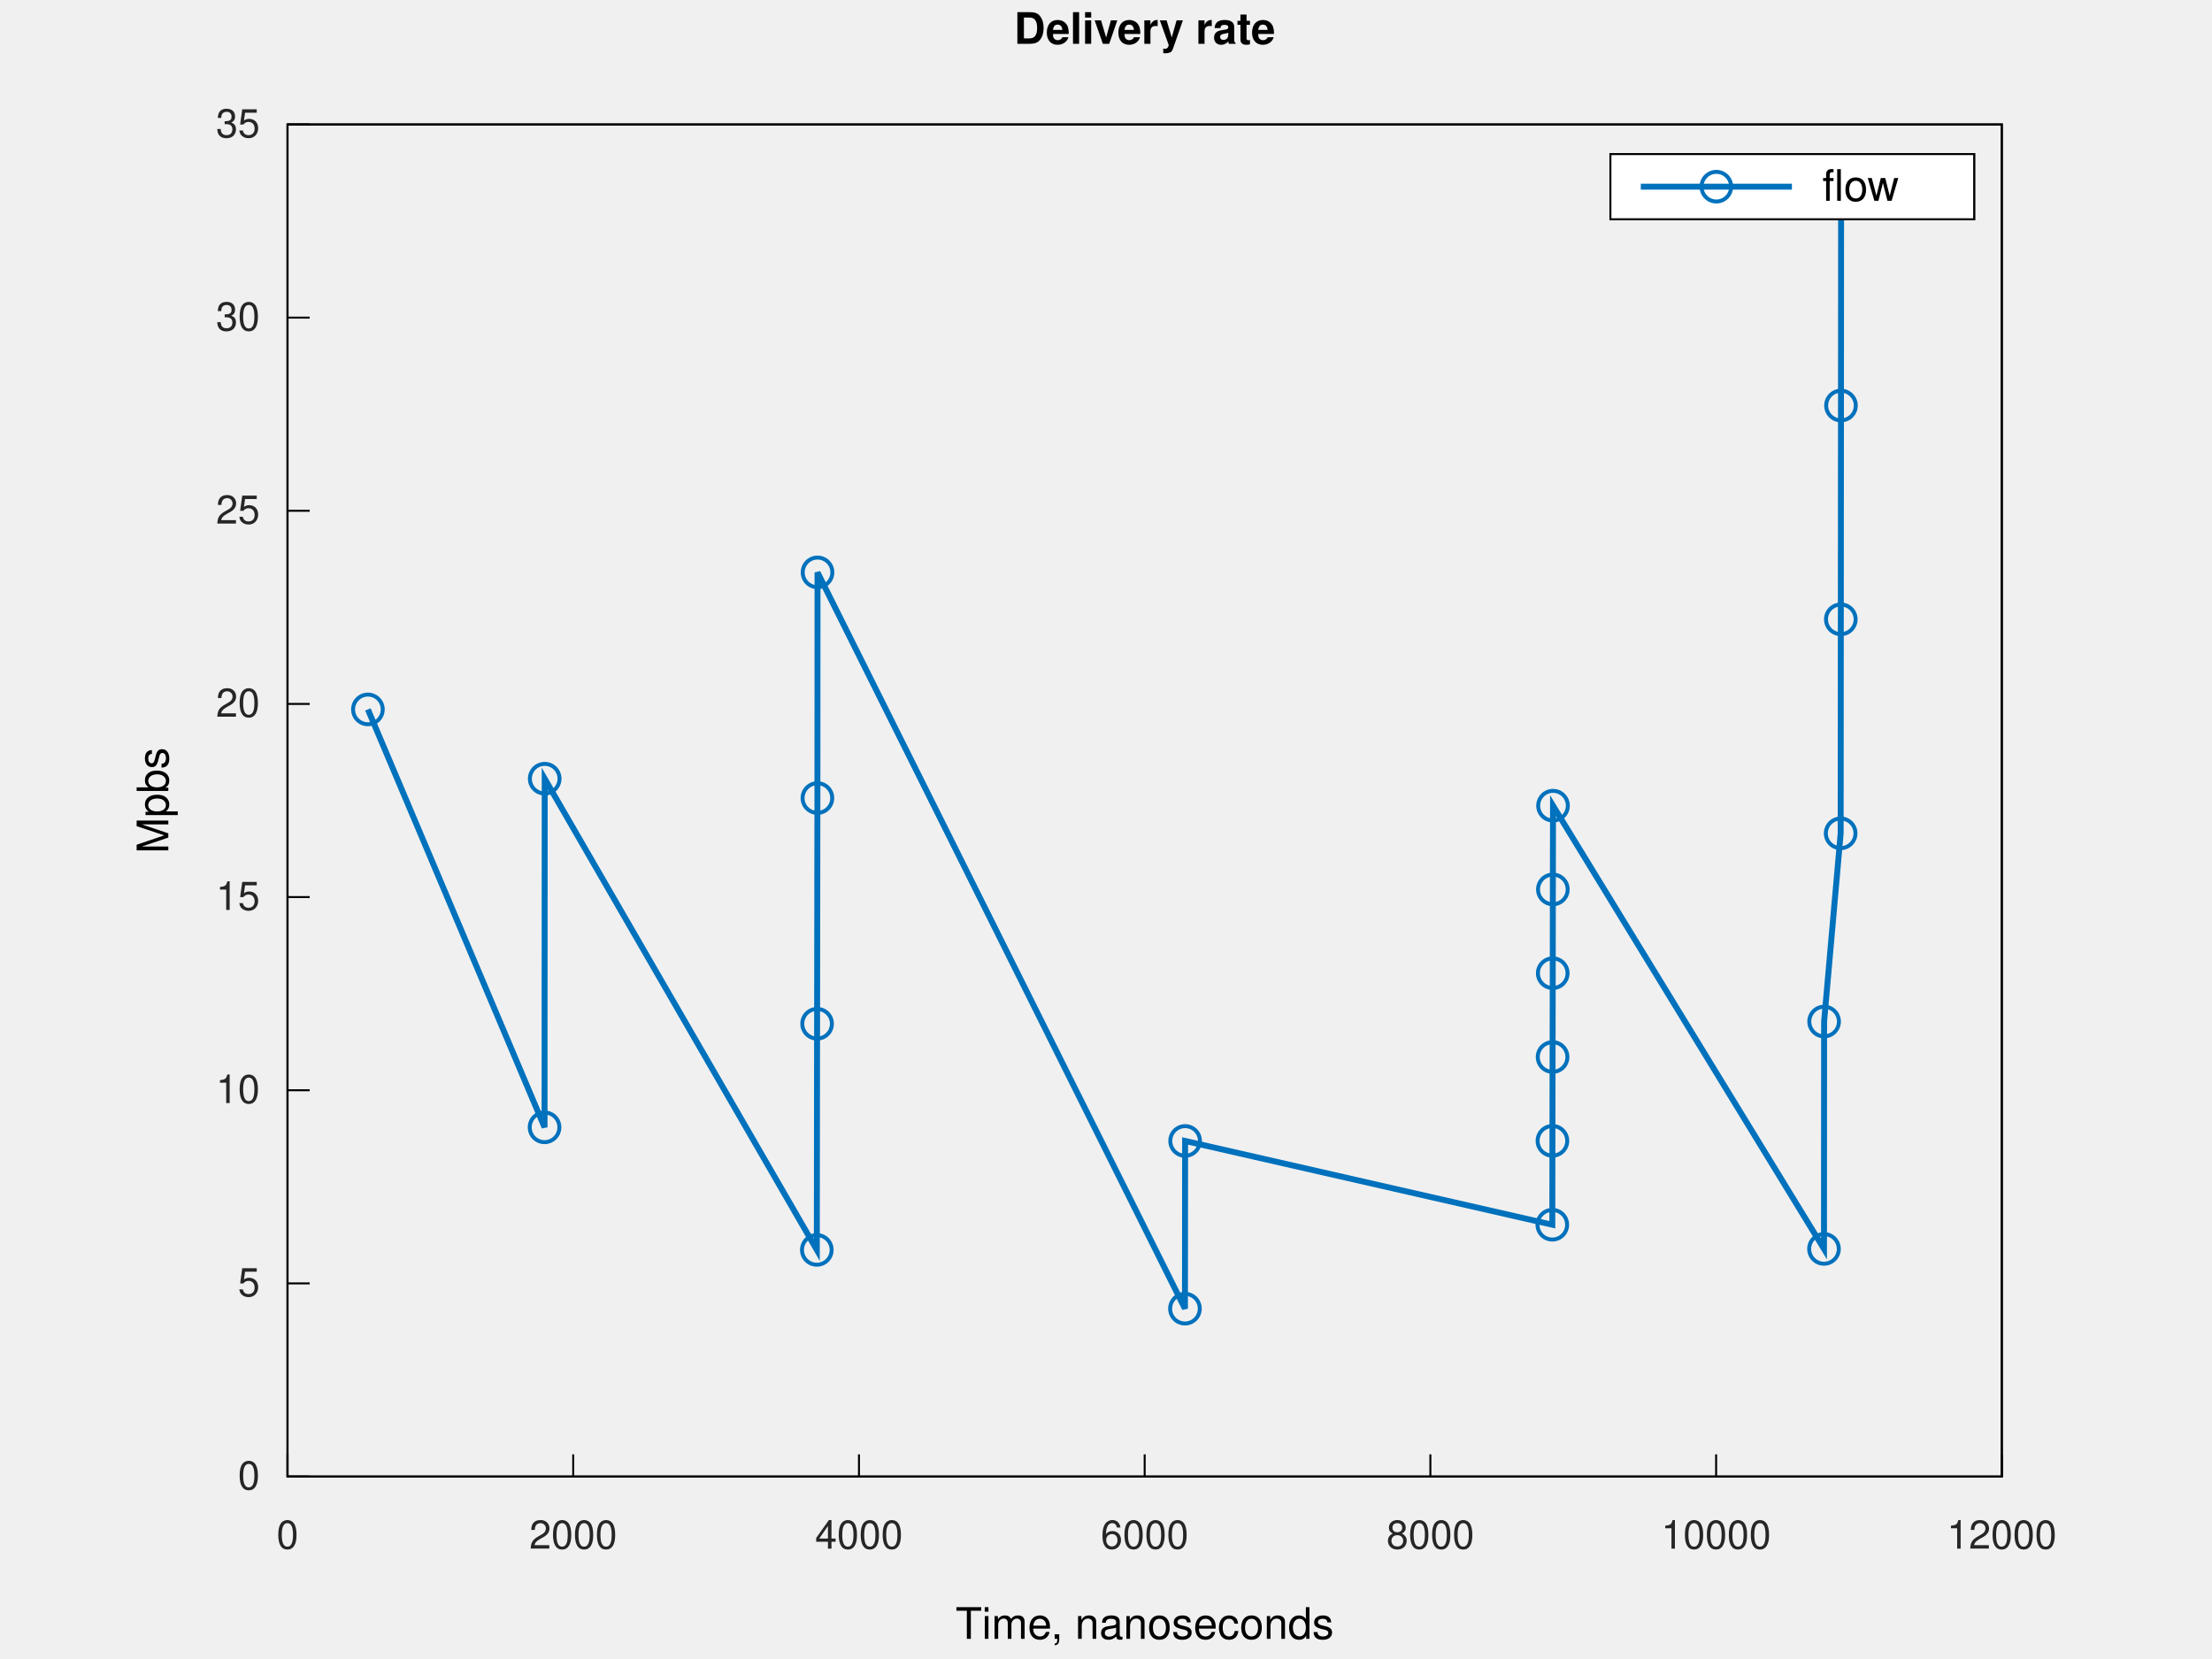
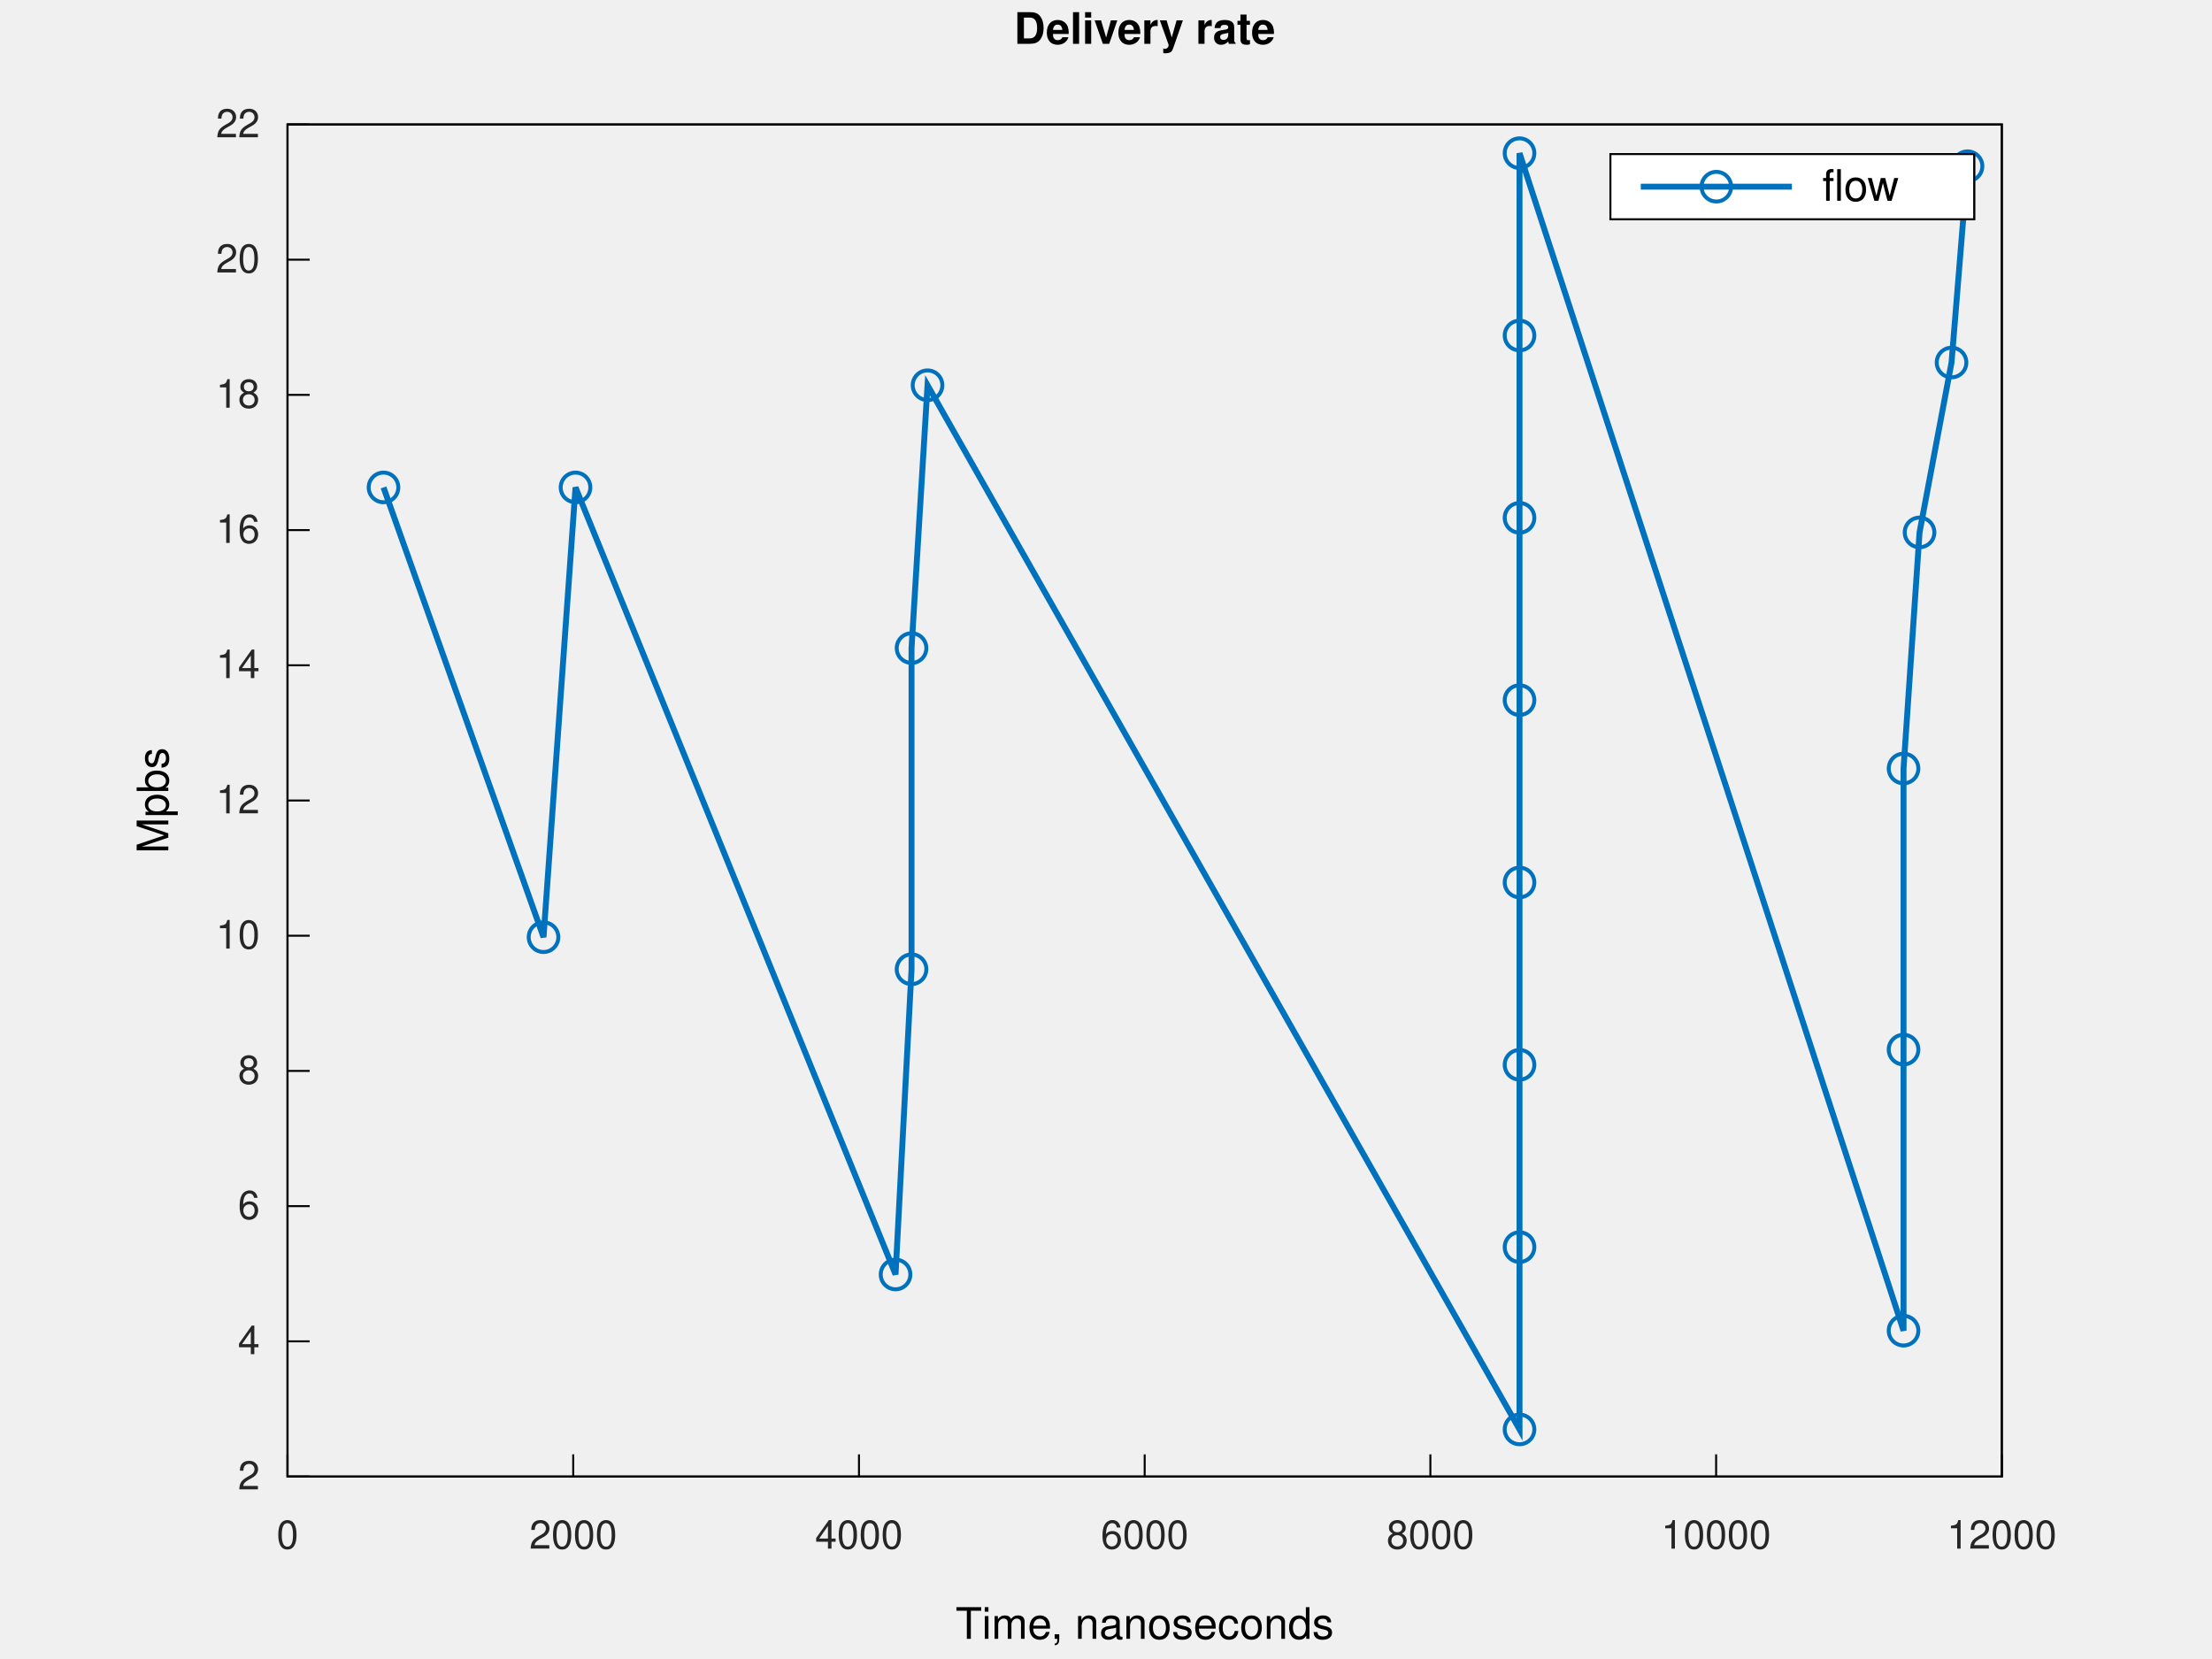
<svg xmlns="http://www.w3.org/2000/svg" xmlns:xlink="http://www.w3.org/1999/xlink" width="560" height="420" viewBox="0 0 560 420">
  <g id="gnuplot_canvas">
    <rect x="0" y="0" width="560" height="420" fill="none" />
    <defs>
      <circle id="gpDot" r="0.5" stroke-width="0.5" stroke="currentColor" />
      <path id="gpPt0" stroke-width="0.267" stroke="currentColor" d="M-1,0 h2 M0,-1 v2" />
      <path id="gpPt1" stroke-width="0.267" stroke="currentColor" d="M-1,-1 L1,1 M1,-1 L-1,1" />
      <path id="gpPt2" stroke-width="0.267" stroke="currentColor" d="M-1,0 L1,0 M0,-1 L0,1 M-1,-1 L1,1 M-1,1 L1,-1" />
      <rect id="gpPt3" stroke-width="0.267" stroke="currentColor" x="-1" y="-1" width="2" height="2" />
      <rect id="gpPt4" stroke-width="0.267" stroke="currentColor" fill="currentColor" x="-1" y="-1" width="2" height="2" />
      <circle id="gpPt5" stroke-width="0.267" stroke="currentColor" cx="0" cy="0" r="1" />
      <use xlink:href="#gpPt5" id="gpPt6" fill="currentColor" stroke="none" />
      <path id="gpPt7" stroke-width="0.267" stroke="currentColor" d="M0,-1.33 L-1.33,0.67 L1.33,0.67 z" />
      <use xlink:href="#gpPt7" id="gpPt8" fill="currentColor" stroke="none" />
      <use xlink:href="#gpPt7" id="gpPt9" stroke="currentColor" transform="rotate(180)" />
      <use xlink:href="#gpPt9" id="gpPt10" fill="currentColor" stroke="none" />
      <use xlink:href="#gpPt3" id="gpPt11" stroke="currentColor" transform="rotate(45)" />
      <use xlink:href="#gpPt11" id="gpPt12" fill="currentColor" stroke="none" />
      <path id="gpPt13" stroke-width="0.267" stroke="currentColor" d="M0,1.330 L1.265,0.411 L0.782,-1.067 L-0.782,-1.076 L-1.265,0.411 z" />
      <use xlink:href="#gpPt13" id="gpPt14" fill="currentColor" stroke="none" />
      <filter id="textbox" filterUnits="objectBoundingBox" x="0" y="0" height="1" width="1">
        <feFlood flood-color="white" flood-opacity="1" result="bgnd" />
        <feComposite in="SourceGraphic" in2="bgnd" operator="atop" />
      </filter>
      <filter id="greybox" filterUnits="objectBoundingBox" x="0" y="0" height="1" width="1">
        <feFlood flood-color="lightgrey" flood-opacity="1" result="grey" />
        <feComposite in="SourceGraphic" in2="grey" operator="atop" />
      </filter>
    </defs>
    <g fill="none" color="white" stroke="currentColor" stroke-width="1.00" stroke-linecap="butt" stroke-linejoin="miter">
</g>
    <g fill="none" color="white" stroke="currentColor" stroke-width="0.50" stroke-linecap="butt" stroke-linejoin="miter">
</g>
    <g fill="none" color="black" stroke="currentColor" stroke-width="0.50" stroke-linecap="butt" stroke-linejoin="miter">
      <path stroke="rgb(  0,   0,   0)" d="M72.79,373.81 L78.41,373.81  " />
      <g transform="translate(65.79,377.06)" stroke="none" fill="rgb(38,38,38)" font-family="Helvetica" font-size="10.00" text-anchor="end">
        <text>
-           <tspan font-family="Helvetica">0</tspan>
-         </text>
-       </g>
-     </g>
-     <g fill="none" color="black" stroke="currentColor" stroke-width="0.50" stroke-linecap="butt" stroke-linejoin="miter">
-       <path stroke="rgb(  0,   0,   0)" d="M72.79,324.91 L78.41,324.91  " />
-       <g transform="translate(65.79,328.16)" stroke="none" fill="rgb(38,38,38)" font-family="Helvetica" font-size="10.00" text-anchor="end">
-         <text>
-           <tspan font-family="Helvetica">5</tspan>
-         </text>
-       </g>
-     </g>
-     <g fill="none" color="black" stroke="currentColor" stroke-width="0.50" stroke-linecap="butt" stroke-linejoin="miter">
-       <path stroke="rgb(  0,   0,   0)" d="M72.79,276.01 L78.41,276.01  " />
-       <g transform="translate(65.79,279.26)" stroke="none" fill="rgb(38,38,38)" font-family="Helvetica" font-size="10.00" text-anchor="end">
+           <tspan font-family="Helvetica">2</tspan>
+         </text>
+       </g>
+     </g>
+     <g fill="none" color="black" stroke="currentColor" stroke-width="0.50" stroke-linecap="butt" stroke-linejoin="miter">
+       <path stroke="rgb(  0,   0,   0)" d="M72.79,339.58 L78.41,339.58  " />
+       <g transform="translate(65.79,342.83)" stroke="none" fill="rgb(38,38,38)" font-family="Helvetica" font-size="10.00" text-anchor="end">
+         <text>
+           <tspan font-family="Helvetica">4</tspan>
+         </text>
+       </g>
+     </g>
+     <g fill="none" color="black" stroke="currentColor" stroke-width="0.50" stroke-linecap="butt" stroke-linejoin="miter">
+       <path stroke="rgb(  0,   0,   0)" d="M72.79,305.35 L78.41,305.35  " />
+       <g transform="translate(65.79,308.60)" stroke="none" fill="rgb(38,38,38)" font-family="Helvetica" font-size="10.00" text-anchor="end">
+         <text>
+           <tspan font-family="Helvetica">6</tspan>
+         </text>
+       </g>
+     </g>
+     <g fill="none" color="black" stroke="currentColor" stroke-width="0.50" stroke-linecap="butt" stroke-linejoin="miter">
+       <path stroke="rgb(  0,   0,   0)" d="M72.79,271.12 L78.41,271.12  " />
+       <g transform="translate(65.79,274.37)" stroke="none" fill="rgb(38,38,38)" font-family="Helvetica" font-size="10.00" text-anchor="end">
+         <text>
+           <tspan font-family="Helvetica">8</tspan>
+         </text>
+       </g>
+     </g>
+     <g fill="none" color="black" stroke="currentColor" stroke-width="0.50" stroke-linecap="butt" stroke-linejoin="miter">
+       <path stroke="rgb(  0,   0,   0)" d="M72.79,236.89 L78.41,236.89  " />
+       <g transform="translate(65.79,240.14)" stroke="none" fill="rgb(38,38,38)" font-family="Helvetica" font-size="10.00" text-anchor="end">
        <text>
          <tspan font-family="Helvetica">10</tspan>
        </text>
      </g>
    </g>
    <g fill="none" color="black" stroke="currentColor" stroke-width="0.50" stroke-linecap="butt" stroke-linejoin="miter">
-       <path stroke="rgb(  0,   0,   0)" d="M72.79,227.11 L78.41,227.11  " />
-       <g transform="translate(65.79,230.36)" stroke="none" fill="rgb(38,38,38)" font-family="Helvetica" font-size="10.00" text-anchor="end">
-         <text>
-           <tspan font-family="Helvetica">15</tspan>
-         </text>
-       </g>
-     </g>
-     <g fill="none" color="black" stroke="currentColor" stroke-width="0.50" stroke-linecap="butt" stroke-linejoin="miter">
-       <path stroke="rgb(  0,   0,   0)" d="M72.79,178.21 L78.41,178.21  " />
-       <g transform="translate(65.79,181.46)" stroke="none" fill="rgb(38,38,38)" font-family="Helvetica" font-size="10.00" text-anchor="end">
+       <path stroke="rgb(  0,   0,   0)" d="M72.79,202.66 L78.41,202.66  " />
+       <g transform="translate(65.79,205.91)" stroke="none" fill="rgb(38,38,38)" font-family="Helvetica" font-size="10.00" text-anchor="end">
+         <text>
+           <tspan font-family="Helvetica">12</tspan>
+         </text>
+       </g>
+     </g>
+     <g fill="none" color="black" stroke="currentColor" stroke-width="0.50" stroke-linecap="butt" stroke-linejoin="miter">
+       <path stroke="rgb(  0,   0,   0)" d="M72.79,168.43 L78.41,168.43  " />
+       <g transform="translate(65.79,171.68)" stroke="none" fill="rgb(38,38,38)" font-family="Helvetica" font-size="10.00" text-anchor="end">
+         <text>
+           <tspan font-family="Helvetica">14</tspan>
+         </text>
+       </g>
+     </g>
+     <g fill="none" color="black" stroke="currentColor" stroke-width="0.50" stroke-linecap="butt" stroke-linejoin="miter">
+       <path stroke="rgb(  0,   0,   0)" d="M72.79,134.20 L78.41,134.20  " />
+       <g transform="translate(65.79,137.45)" stroke="none" fill="rgb(38,38,38)" font-family="Helvetica" font-size="10.00" text-anchor="end">
+         <text>
+           <tspan font-family="Helvetica">16</tspan>
+         </text>
+       </g>
+     </g>
+     <g fill="none" color="black" stroke="currentColor" stroke-width="0.50" stroke-linecap="butt" stroke-linejoin="miter">
+       <path stroke="rgb(  0,   0,   0)" d="M72.79,99.97 L78.41,99.97  " />
+       <g transform="translate(65.79,103.22)" stroke="none" fill="rgb(38,38,38)" font-family="Helvetica" font-size="10.00" text-anchor="end">
+         <text>
+           <tspan font-family="Helvetica">18</tspan>
+         </text>
+       </g>
+     </g>
+     <g fill="none" color="black" stroke="currentColor" stroke-width="0.50" stroke-linecap="butt" stroke-linejoin="miter">
+       <path stroke="rgb(  0,   0,   0)" d="M72.79,65.74 L78.41,65.74  " />
+       <g transform="translate(65.79,68.99)" stroke="none" fill="rgb(38,38,38)" font-family="Helvetica" font-size="10.00" text-anchor="end">
        <text>
          <tspan font-family="Helvetica">20</tspan>
-         </text>
-       </g>
-     </g>
-     <g fill="none" color="black" stroke="currentColor" stroke-width="0.50" stroke-linecap="butt" stroke-linejoin="miter">
-       <path stroke="rgb(  0,   0,   0)" d="M72.79,129.31 L78.41,129.31  " />
-       <g transform="translate(65.79,132.56)" stroke="none" fill="rgb(38,38,38)" font-family="Helvetica" font-size="10.00" text-anchor="end">
-         <text>
-           <tspan font-family="Helvetica">25</tspan>
-         </text>
-       </g>
-     </g>
-     <g fill="none" color="black" stroke="currentColor" stroke-width="0.50" stroke-linecap="butt" stroke-linejoin="miter">
-       <path stroke="rgb(  0,   0,   0)" d="M72.79,80.41 L78.41,80.41  " />
-       <g transform="translate(65.79,83.66)" stroke="none" fill="rgb(38,38,38)" font-family="Helvetica" font-size="10.00" text-anchor="end">
-         <text>
-           <tspan font-family="Helvetica">30</tspan>
        </text>
      </g>
    </g>
    <g fill="none" color="black" stroke="currentColor" stroke-width="0.50" stroke-linecap="butt" stroke-linejoin="miter">
      <path stroke="rgb(  0,   0,   0)" d="M72.79,31.51 L78.41,31.51  " />
      <g transform="translate(65.79,34.76)" stroke="none" fill="rgb(38,38,38)" font-family="Helvetica" font-size="10.00" text-anchor="end">
        <text>
-           <tspan font-family="Helvetica">35</tspan>
+           <tspan font-family="Helvetica">22</tspan>
        </text>
      </g>
    </g>
    <g fill="none" color="black" stroke="currentColor" stroke-width="0.50" stroke-linecap="butt" stroke-linejoin="miter">
      <path stroke="rgb(  0,   0,   0)" d="M72.79,373.81 L72.79,368.19  " />
      <g transform="translate(72.79,392.06)" stroke="none" fill="rgb(38,38,38)" font-family="Helvetica" font-size="10.00" text-anchor="middle">
        <text>
          <tspan font-family="Helvetica">0</tspan>
        </text>
      </g>
    </g>
    <g fill="none" color="black" stroke="currentColor" stroke-width="0.50" stroke-linecap="butt" stroke-linejoin="miter">
      <path stroke="rgb(  0,   0,   0)" d="M145.12,373.81 L145.12,368.19  " />
      <g transform="translate(145.12,392.06)" stroke="none" fill="rgb(38,38,38)" font-family="Helvetica" font-size="10.00" text-anchor="middle">
        <text>
          <tspan font-family="Helvetica">2000</tspan>
        </text>
      </g>
    </g>
    <g fill="none" color="black" stroke="currentColor" stroke-width="0.50" stroke-linecap="butt" stroke-linejoin="miter">
      <path stroke="rgb(  0,   0,   0)" d="M217.46,373.81 L217.46,368.19  " />
      <g transform="translate(217.46,392.06)" stroke="none" fill="rgb(38,38,38)" font-family="Helvetica" font-size="10.00" text-anchor="middle">
        <text>
          <tspan font-family="Helvetica">4000</tspan>
        </text>
      </g>
    </g>
    <g fill="none" color="black" stroke="currentColor" stroke-width="0.50" stroke-linecap="butt" stroke-linejoin="miter">
      <path stroke="rgb(  0,   0,   0)" d="M289.79,373.81 L289.79,368.19  " />
      <g transform="translate(289.79,392.06)" stroke="none" fill="rgb(38,38,38)" font-family="Helvetica" font-size="10.00" text-anchor="middle">
        <text>
          <tspan font-family="Helvetica">6000</tspan>
        </text>
      </g>
    </g>
    <g fill="none" color="black" stroke="currentColor" stroke-width="0.50" stroke-linecap="butt" stroke-linejoin="miter">
      <path stroke="rgb(  0,   0,   0)" d="M362.12,373.81 L362.12,368.19  " />
      <g transform="translate(362.12,392.06)" stroke="none" fill="rgb(38,38,38)" font-family="Helvetica" font-size="10.00" text-anchor="middle">
        <text>
          <tspan font-family="Helvetica">8000</tspan>
        </text>
      </g>
    </g>
    <g fill="none" color="black" stroke="currentColor" stroke-width="0.50" stroke-linecap="butt" stroke-linejoin="miter">
      <path stroke="rgb(  0,   0,   0)" d="M434.46,373.81 L434.46,368.19  " />
      <g transform="translate(434.46,392.06)" stroke="none" fill="rgb(38,38,38)" font-family="Helvetica" font-size="10.00" text-anchor="middle">
        <text>
          <tspan font-family="Helvetica">10000</tspan>
        </text>
      </g>
    </g>
    <g fill="none" color="black" stroke="currentColor" stroke-width="0.50" stroke-linecap="butt" stroke-linejoin="miter">
      <path stroke="rgb(  0,   0,   0)" d="M506.79,373.81 L506.79,368.19  " />
      <g transform="translate(506.79,392.06)" stroke="none" fill="rgb(38,38,38)" font-family="Helvetica" font-size="10.00" text-anchor="middle">
        <text>
          <tspan font-family="Helvetica">12000</tspan>
        </text>
      </g>
    </g>
    <g fill="none" color="black" stroke="currentColor" stroke-width="0.50" stroke-linecap="butt" stroke-linejoin="miter">
</g>
    <g fill="none" color="black" stroke="currentColor" stroke-width="0.50" stroke-linecap="butt" stroke-linejoin="miter">
      <path stroke="rgb(  0,   0,   0)" d="M72.79,31.51 L72.79,373.81 L506.79,373.81 L506.79,31.51 L72.79,31.51 Z  " />
    </g>
    <g fill="none" color="black" stroke="currentColor" stroke-width="0.50" stroke-linecap="butt" stroke-linejoin="miter">
</g>
    <g fill="none" color="black" stroke="currentColor" stroke-width="0.50" stroke-linecap="butt" stroke-linejoin="miter">
      <path stroke="rgb(  0,   0,   0)" d="M407.70,55.51 L407.70,39.01 L499.79,39.01 L499.79,55.51 L407.70,55.51 Z  " />
    </g>
    <g id="gnuplot_plot_1a" fill="none">
      <g fill="none" color="white" stroke="rgb(  0,   0,   0)" stroke-width="1.50" stroke-linecap="butt" stroke-linejoin="miter">
</g>
      <g fill="none" color="black" stroke="currentColor" stroke-width="1.50" stroke-linecap="butt" stroke-linejoin="miter">
-         <path stroke="rgb(  0, 113, 188)" d="M93.14,179.60 L137.86,285.40 L137.90,197.14 L206.79,316.43 L206.86,259.18 L206.94,202.04 L206.97,144.91 L299.99,331.31   L300.03,288.85 L392.99,310.06 L393.02,288.82 L393.06,267.60 L393.10,246.38 L393.13,225.17 L393.17,203.97 L461.77,316.18   L461.80,258.62 L465.99,210.97 L466.03,156.79 L466.07,102.67 L466.10,48.61  " />
-         <use xlink:href="#gpPt5" transform="translate(93.14,179.60) scale(3.75)" color="rgb(  0, 113, 188)" />
-         <use xlink:href="#gpPt5" transform="translate(137.86,285.40) scale(3.75)" color="rgb(  0, 113, 188)" />
-         <use xlink:href="#gpPt5" transform="translate(137.90,197.14) scale(3.75)" color="rgb(  0, 113, 188)" />
-         <use xlink:href="#gpPt5" transform="translate(206.79,316.43) scale(3.75)" color="rgb(  0, 113, 188)" />
-         <use xlink:href="#gpPt5" transform="translate(206.86,259.18) scale(3.75)" color="rgb(  0, 113, 188)" />
-         <use xlink:href="#gpPt5" transform="translate(206.94,202.04) scale(3.75)" color="rgb(  0, 113, 188)" />
-         <use xlink:href="#gpPt5" transform="translate(206.97,144.91) scale(3.75)" color="rgb(  0, 113, 188)" />
-         <use xlink:href="#gpPt5" transform="translate(299.99,331.31) scale(3.75)" color="rgb(  0, 113, 188)" />
-         <use xlink:href="#gpPt5" transform="translate(300.03,288.85) scale(3.75)" color="rgb(  0, 113, 188)" />
-         <use xlink:href="#gpPt5" transform="translate(392.99,310.06) scale(3.75)" color="rgb(  0, 113, 188)" />
-         <use xlink:href="#gpPt5" transform="translate(393.02,288.82) scale(3.75)" color="rgb(  0, 113, 188)" />
-         <use xlink:href="#gpPt5" transform="translate(393.06,267.60) scale(3.75)" color="rgb(  0, 113, 188)" />
-         <use xlink:href="#gpPt5" transform="translate(393.10,246.38) scale(3.75)" color="rgb(  0, 113, 188)" />
-         <use xlink:href="#gpPt5" transform="translate(393.13,225.17) scale(3.75)" color="rgb(  0, 113, 188)" />
-         <use xlink:href="#gpPt5" transform="translate(393.17,203.97) scale(3.75)" color="rgb(  0, 113, 188)" />
-         <use xlink:href="#gpPt5" transform="translate(461.77,316.18) scale(3.75)" color="rgb(  0, 113, 188)" />
-         <use xlink:href="#gpPt5" transform="translate(461.80,258.62) scale(3.75)" color="rgb(  0, 113, 188)" />
-         <use xlink:href="#gpPt5" transform="translate(465.99,210.97) scale(3.75)" color="rgb(  0, 113, 188)" />
-         <use xlink:href="#gpPt5" transform="translate(466.03,156.79) scale(3.75)" color="rgb(  0, 113, 188)" />
-         <use xlink:href="#gpPt5" transform="translate(466.07,102.67) scale(3.75)" color="rgb(  0, 113, 188)" />
-         <use xlink:href="#gpPt5" transform="translate(466.10,48.61) scale(3.75)" color="rgb(  0, 113, 188)" />
+         <path stroke="rgb(  0, 113, 188)" d="M97.09,123.40 L137.60,237.26 L145.70,123.40 L226.72,322.65 L230.77,245.39 L230.77,164.07 L234.82,97.53 L384.69,361.88   L384.69,315.73 L384.69,269.57 L384.69,223.41 L384.69,177.25 L384.69,131.10 L384.69,84.94 L384.69,38.78 L481.91,336.88   L481.91,265.72 L481.91,194.56 L485.96,134.79 L494.06,91.78 L498.11,42.08  " />
+         <use xlink:href="#gpPt5" transform="translate(97.09,123.40) scale(3.75)" color="rgb(  0, 113, 188)" />
+         <use xlink:href="#gpPt5" transform="translate(137.60,237.26) scale(3.75)" color="rgb(  0, 113, 188)" />
+         <use xlink:href="#gpPt5" transform="translate(145.70,123.40) scale(3.75)" color="rgb(  0, 113, 188)" />
+         <use xlink:href="#gpPt5" transform="translate(226.72,322.65) scale(3.75)" color="rgb(  0, 113, 188)" />
+         <use xlink:href="#gpPt5" transform="translate(230.77,245.39) scale(3.75)" color="rgb(  0, 113, 188)" />
+         <use xlink:href="#gpPt5" transform="translate(230.77,164.07) scale(3.75)" color="rgb(  0, 113, 188)" />
+         <use xlink:href="#gpPt5" transform="translate(234.82,97.53) scale(3.75)" color="rgb(  0, 113, 188)" />
+         <use xlink:href="#gpPt5" transform="translate(384.69,361.88) scale(3.75)" color="rgb(  0, 113, 188)" />
+         <use xlink:href="#gpPt5" transform="translate(384.69,315.73) scale(3.75)" color="rgb(  0, 113, 188)" />
+         <use xlink:href="#gpPt5" transform="translate(384.69,269.57) scale(3.75)" color="rgb(  0, 113, 188)" />
+         <use xlink:href="#gpPt5" transform="translate(384.69,223.41) scale(3.75)" color="rgb(  0, 113, 188)" />
+         <use xlink:href="#gpPt5" transform="translate(384.69,177.25) scale(3.75)" color="rgb(  0, 113, 188)" />
+         <use xlink:href="#gpPt5" transform="translate(384.69,131.10) scale(3.75)" color="rgb(  0, 113, 188)" />
+         <use xlink:href="#gpPt5" transform="translate(384.69,84.94) scale(3.75)" color="rgb(  0, 113, 188)" />
+         <use xlink:href="#gpPt5" transform="translate(384.69,38.78) scale(3.75)" color="rgb(  0, 113, 188)" />
+         <use xlink:href="#gpPt5" transform="translate(481.91,336.88) scale(3.75)" color="rgb(  0, 113, 188)" />
+         <use xlink:href="#gpPt5" transform="translate(481.91,265.72) scale(3.75)" color="rgb(  0, 113, 188)" />
+         <use xlink:href="#gpPt5" transform="translate(481.91,194.56) scale(3.75)" color="rgb(  0, 113, 188)" />
+         <use xlink:href="#gpPt5" transform="translate(485.96,134.79) scale(3.75)" color="rgb(  0, 113, 188)" />
+         <use xlink:href="#gpPt5" transform="translate(494.06,91.78) scale(3.75)" color="rgb(  0, 113, 188)" />
+         <use xlink:href="#gpPt5" transform="translate(498.11,42.08) scale(3.75)" color="rgb(  0, 113, 188)" />
      </g>
    </g>
    <g id="gnuplot_plot_2a">
      <g fill="none" color="black" stroke="currentColor" stroke-width="1.50" stroke-linecap="butt" stroke-linejoin="miter">
</g>
    </g>
    <g stroke="none" shape-rendering="crispEdges">
      <polygon fill="white" points="407.70,55.51 499.79,55.51 499.79,39.01 407.70,39.01 " />
    </g>
    <g fill="none" color="white" stroke="white" stroke-width="0.50" stroke-linecap="butt" stroke-linejoin="miter">
</g>
    <g fill="none" color="black" stroke="currentColor" stroke-width="0.50" stroke-linecap="butt" stroke-linejoin="miter">
      <path stroke="rgb(  0,   0,   0)" d="M407.70,55.51 L407.70,39.01 L499.79,39.01 L499.79,55.51 L407.70,55.51 Z  " />
    </g>
    <g id="gnuplot_plot_1a" fill="none">
      <g fill="none" color="white" stroke="rgb(  0,   0,   0)" stroke-width="1.50" stroke-linecap="butt" stroke-linejoin="miter">
</g>
      <g fill="none" color="black" stroke="currentColor" stroke-width="1.50" stroke-linecap="butt" stroke-linejoin="miter">
</g>
    </g>
    <g id="gnuplot_plot_2a">
      <g fill="none" color="black" stroke="currentColor" stroke-width="1.50" stroke-linecap="butt" stroke-linejoin="miter">
        <g transform="translate(461.34,50.84)" stroke="none" fill="rgb(0,0,0)" font-family="Helvetica" font-size="11.00" text-anchor="start">
          <text>
            <tspan font-family="Helvetica">flow</tspan>
          </text>
        </g>
      </g>
      <g fill="none" color="black" stroke="currentColor" stroke-width="1.50" stroke-linecap="butt" stroke-linejoin="miter">
        <path stroke="rgb(  0, 113, 188)" d="M415.39,47.26 L453.65,47.26  " />
        <use xlink:href="#gpPt5" transform="translate(434.52,47.26) scale(3.75)" color="rgb(  0, 113, 188)" />
      </g>
    </g>
    <g fill="none" color="white" stroke="rgb(  0, 113, 188)" stroke-width="2.00" stroke-linecap="butt" stroke-linejoin="miter">
</g>
    <g fill="none" color="black" stroke="currentColor" stroke-width="2.00" stroke-linecap="butt" stroke-linejoin="miter">
</g>
    <g fill="none" color="black" stroke="black" stroke-width="0.50" stroke-linecap="butt" stroke-linejoin="miter">
</g>
    <g fill="none" color="black" stroke="currentColor" stroke-width="0.50" stroke-linecap="butt" stroke-linejoin="miter">
      <path stroke="rgb(  0,   0,   0)" d="M72.79,31.51 L72.79,373.81 L506.79,373.81 L506.79,31.51 L72.79,31.51 Z  " />
      <g transform="translate(42.61,202.66) rotate(270.00)" stroke="none" fill="rgb(0,0,0)" font-family="Helvetica" font-size="11.00" text-anchor="middle">
        <text>
          <tspan font-family="Helvetica">Mpbs</tspan>
        </text>
      </g>
    </g>
    <g fill="none" color="black" stroke="currentColor" stroke-width="0.50" stroke-linecap="butt" stroke-linejoin="miter">
      <g transform="translate(289.79,414.89)" stroke="none" fill="rgb(0,0,0)" font-family="Helvetica" font-size="11.00" text-anchor="middle">
        <text>
          <tspan font-family="Helvetica">Time, nanoseconds</tspan>
        </text>
      </g>
    </g>
    <g fill="none" color="black" stroke="currentColor" stroke-width="0.50" stroke-linecap="butt" stroke-linejoin="miter">
</g>
    <g fill="none" color="black" stroke="currentColor" stroke-width="0.50" stroke-linecap="butt" stroke-linejoin="miter">
      <g transform="translate(289.79,11.09)" stroke="none" fill="rgb(0,0,0)" font-family="Helvetica" font-size="11.00" text-anchor="middle">
        <text>
          <tspan font-family="Helvetica" font-weight="bold">Delivery rate</tspan>
        </text>
      </g>
    </g>
    <g fill="none" color="black" stroke="currentColor" stroke-width="0.50" stroke-linecap="butt" stroke-linejoin="miter">
</g>
  </g>
</svg>
